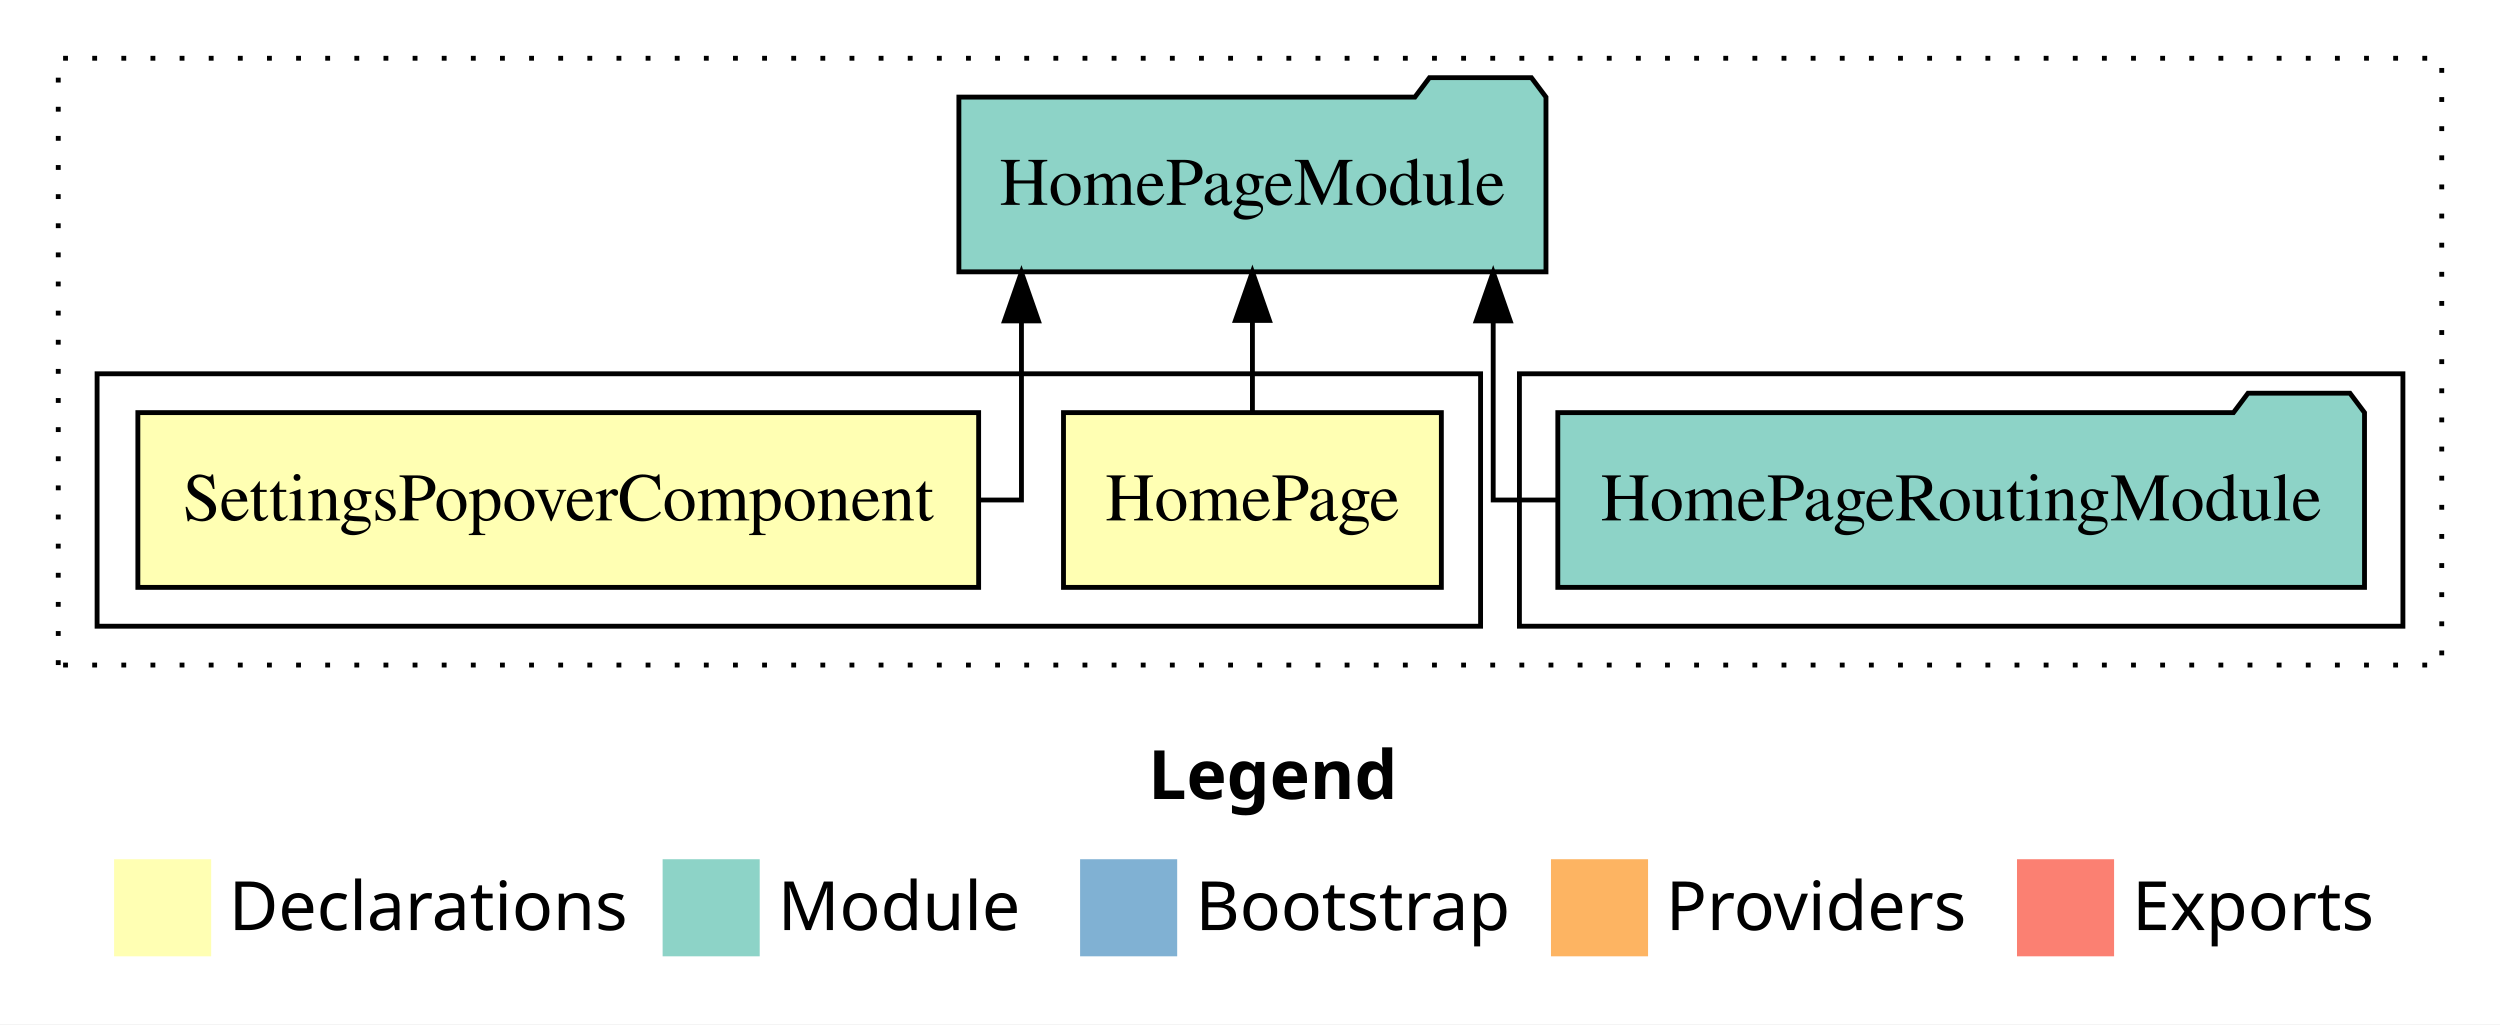
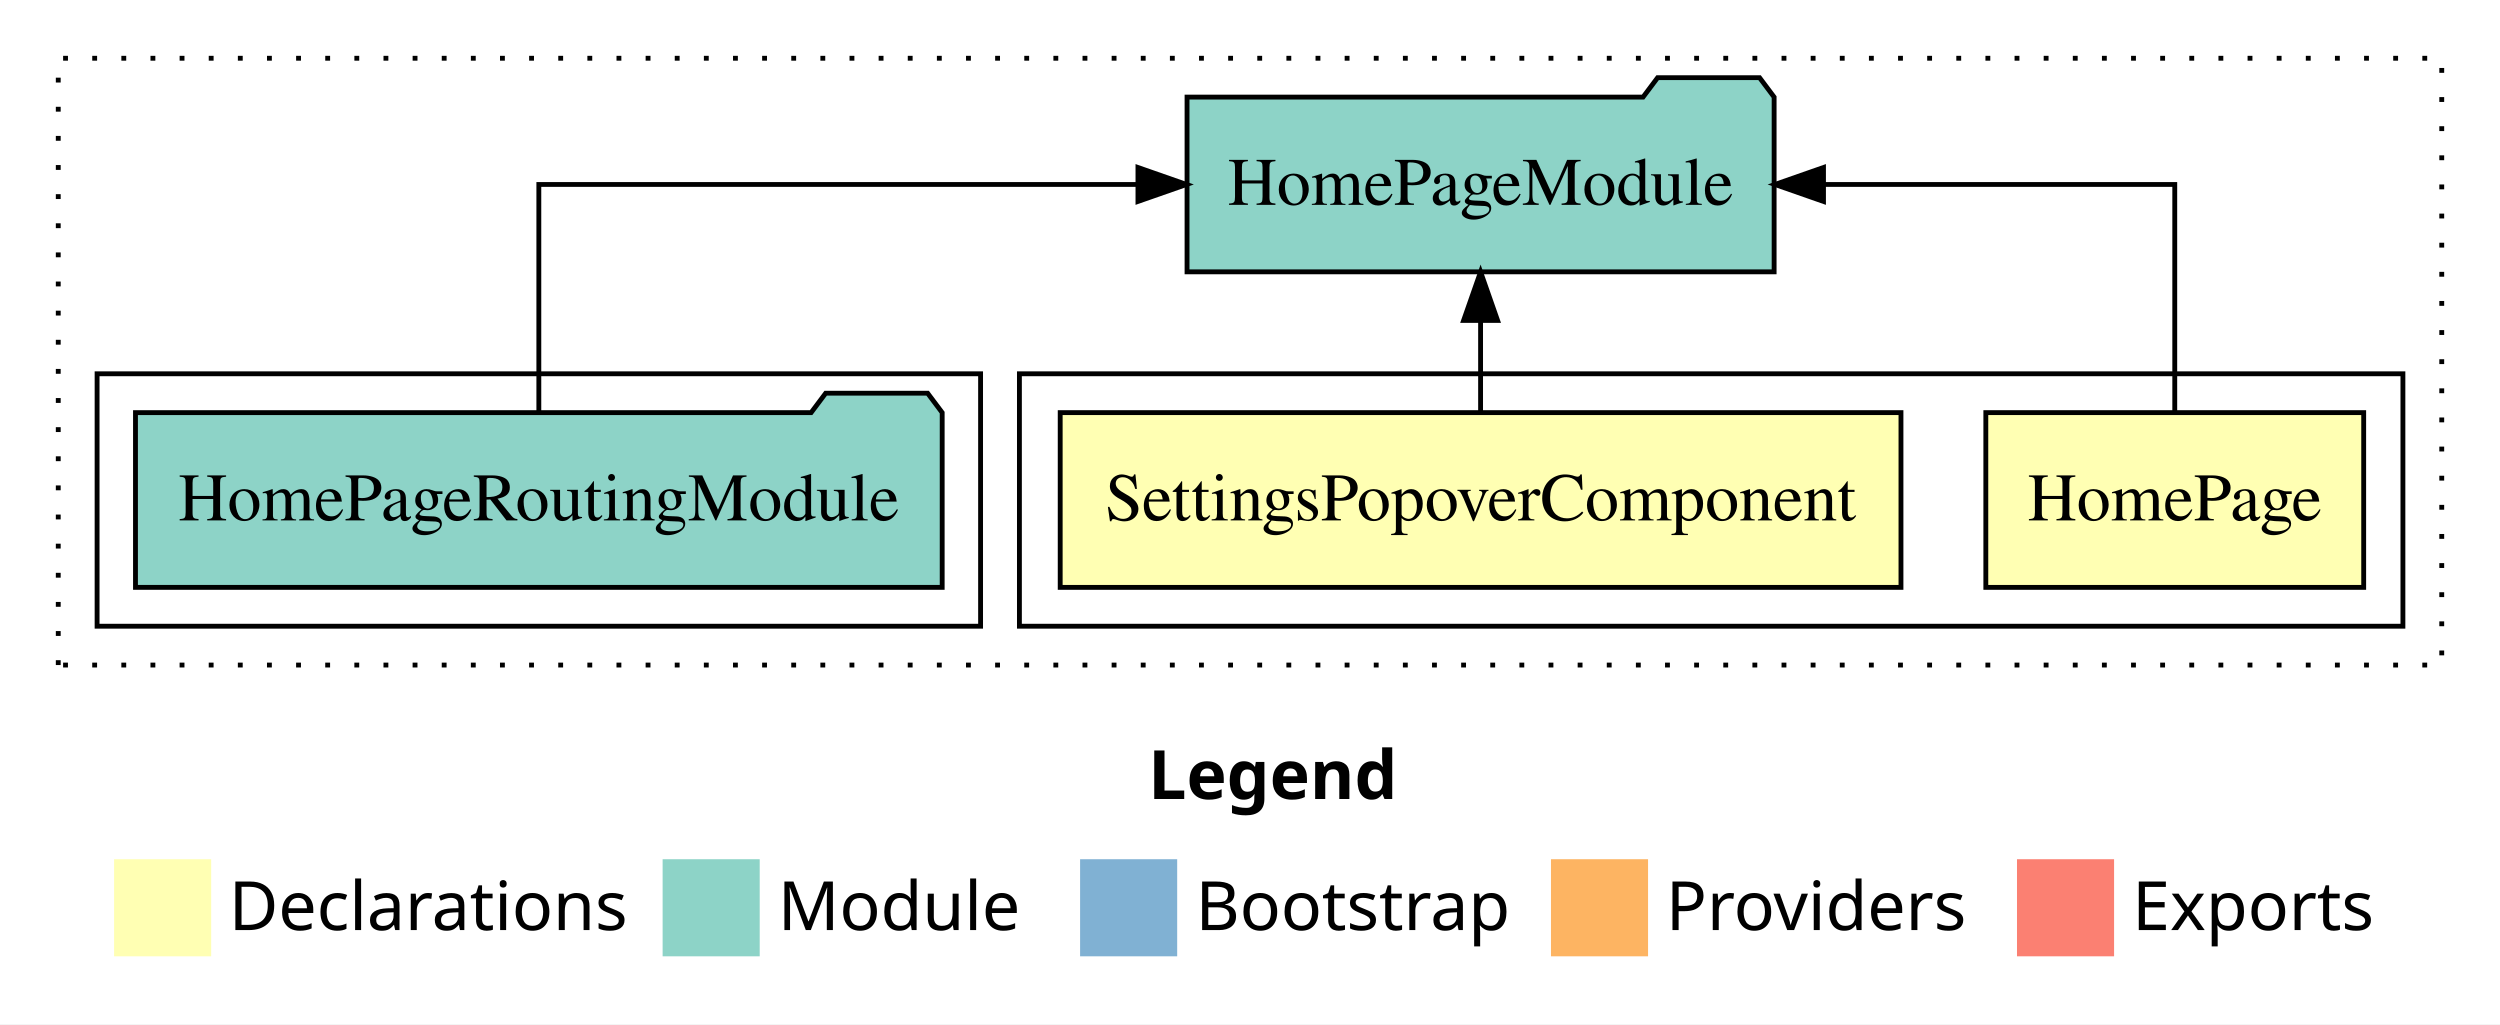
<svg xmlns="http://www.w3.org/2000/svg" width="515pt" height="211pt" viewBox="0.00 0.00 515.00 211.00">
  <g id="graph0" class="graph" transform="scale(1 1) rotate(0) translate(4 207)">
    <polygon fill="white" stroke="transparent" points="-4,4 -4,-207 511,-207 511,4 -4,4" />
    <text text-anchor="start" x="232.51" y="-42.4" font-family="sans-serif" font-weight="bold" font-size="14.00">Legend</text>
    <polygon fill="#ffffb3" stroke="transparent" points="19.5,-10 19.5,-30 39.5,-30 39.5,-10 19.5,-10" />
    <text text-anchor="start" x="43.13" y="-15.4" font-family="sans-serif" font-size="14.00">  Declarations</text>
    <polygon fill="#8dd3c7" stroke="transparent" points="132.5,-10 132.5,-30 152.5,-30 152.5,-10 132.5,-10" />
    <text text-anchor="start" x="156.23" y="-15.4" font-family="sans-serif" font-size="14.00">  Module</text>
    <polygon fill="#80b1d3" stroke="transparent" points="218.5,-10 218.5,-30 238.5,-30 238.5,-10 218.5,-10" />
    <text text-anchor="start" x="242.28" y="-15.4" font-family="sans-serif" font-size="14.00">  Bootstrap</text>
    <polygon fill="#fdb462" stroke="transparent" points="315.5,-10 315.5,-30 335.5,-30 335.5,-10 315.5,-10" />
    <text text-anchor="start" x="339.17" y="-15.4" font-family="sans-serif" font-size="14.00">  Providers</text>
    <polygon fill="#fb8072" stroke="transparent" points="411.5,-10 411.5,-30 431.5,-30 431.5,-10 411.5,-10" />
    <text text-anchor="start" x="435.23" y="-15.4" font-family="sans-serif" font-size="14.00">  Exports</text>
    <g id="clust1" class="cluster">
      <polygon fill="none" stroke="black" stroke-dasharray="1,5" points="8,-70 8,-195 499,-195 499,-70 8,-70" />
    </g>
+     <g id="clust2" class="cluster">
+       <polygon fill="none" stroke="black" points="206,-78 206,-130 491,-130 491,-78 206,-78" />
+     </g>
    <g id="clust5" class="cluster">
-       <polygon fill="none" stroke="black" points="309,-78 309,-130 491,-130 491,-78 309,-78" />
-     </g>
-     <g id="clust2" class="cluster">
-       <polygon fill="none" stroke="black" points="16,-78 16,-130 301,-130 301,-78 16,-78" />
+       <polygon fill="none" stroke="black" points="16,-78 16,-130 198,-130 198,-78 16,-78" />
    </g>
    <g id="node1" class="node">
-       <polygon fill="#ffffb3" stroke="black" points="292.92,-122 215.08,-122 215.08,-86 292.92,-86 292.92,-122" />
-       <text text-anchor="middle" x="254" y="-99.8" font-family="Times,serif" font-size="14.00">HomePage</text>
+       <polygon fill="#ffffb3" stroke="black" points="482.92,-122 405.08,-122 405.08,-86 482.92,-86 482.92,-122" />
+       <text text-anchor="middle" x="444" y="-99.8" font-family="Times,serif" font-size="14.00">HomePage</text>
    </g>
    <g id="node3" class="node">
-       <polygon fill="#8dd3c7" stroke="black" points="314.47,-187 311.47,-191 290.47,-191 287.47,-187 193.53,-187 193.53,-151 314.47,-151 314.47,-187" />
-       <text text-anchor="middle" x="254" y="-164.8" font-family="Times,serif" font-size="14.00">HomePageModule</text>
+       <polygon fill="#8dd3c7" stroke="black" points="361.47,-187 358.47,-191 337.47,-191 334.47,-187 240.53,-187 240.53,-151 361.47,-151 361.47,-187" />
+       <text text-anchor="middle" x="301" y="-164.8" font-family="Times,serif" font-size="14.00">HomePageModule</text>
    </g>
    <g id="edge1" class="edge">
-       <path fill="none" stroke="black" d="M254,-122.11C254,-122.11 254,-140.99 254,-140.99" />
-       <polygon fill="black" stroke="black" points="250.5,-140.99 254,-150.99 257.5,-140.99 250.5,-140.99" />
+       <path fill="none" stroke="black" d="M444,-122.11C444,-141.34 444,-169 444,-169 444,-169 371.64,-169 371.64,-169" />
+       <polygon fill="black" stroke="black" points="371.64,-165.5 361.64,-169 371.64,-172.5 371.64,-165.5" />
    </g>
    <g id="node2" class="node">
-       <polygon fill="#ffffb3" stroke="black" points="197.6,-122 24.4,-122 24.4,-86 197.6,-86 197.6,-122" />
-       <text text-anchor="middle" x="111" y="-99.8" font-family="Times,serif" font-size="14.00">SettingsPopoverComponent</text>
+       <polygon fill="#ffffb3" stroke="black" points="387.6,-122 214.4,-122 214.4,-86 387.6,-86 387.6,-122" />
+       <text text-anchor="middle" x="301" y="-99.8" font-family="Times,serif" font-size="14.00">SettingsPopoverComponent</text>
    </g>
    <g id="edge2" class="edge">
-       <path fill="none" stroke="black" d="M197.61,-104C203.07,-104 206.42,-104 206.42,-104 206.42,-104 206.42,-140.89 206.42,-140.89" />
-       <polygon fill="black" stroke="black" points="202.92,-140.89 206.42,-150.89 209.92,-140.89 202.92,-140.89" />
+       <path fill="none" stroke="black" d="M301,-122.11C301,-122.11 301,-140.99 301,-140.99" />
+       <polygon fill="black" stroke="black" points="297.5,-140.99 301,-150.99 304.5,-140.99 297.5,-140.99" />
    </g>
    <g id="node4" class="node">
-       <polygon fill="#8dd3c7" stroke="black" points="483.09,-122 480.09,-126 459.09,-126 456.09,-122 316.91,-122 316.91,-86 483.09,-86 483.09,-122" />
-       <text text-anchor="middle" x="400" y="-99.8" font-family="Times,serif" font-size="14.00">HomePageRoutingModule</text>
+       <polygon fill="#8dd3c7" stroke="black" points="190.09,-122 187.09,-126 166.09,-126 163.09,-122 23.91,-122 23.91,-86 190.09,-86 190.09,-122" />
+       <text text-anchor="middle" x="107" y="-99.8" font-family="Times,serif" font-size="14.00">HomePageRoutingModule</text>
    </g>
    <g id="edge3" class="edge">
-       <path fill="none" stroke="black" d="M316.6,-104C308.72,-104 303.6,-104 303.6,-104 303.6,-104 303.6,-140.89 303.6,-140.89" />
-       <polygon fill="black" stroke="black" points="300.1,-140.89 303.6,-150.89 307.1,-140.89 300.1,-140.89" />
+       <path fill="none" stroke="black" d="M107,-122.11C107,-141.34 107,-169 107,-169 107,-169 230.42,-169 230.42,-169" />
+       <polygon fill="black" stroke="black" points="230.42,-172.5 240.42,-169 230.42,-165.5 230.42,-172.5" />
    </g>
  </g>
</svg>
